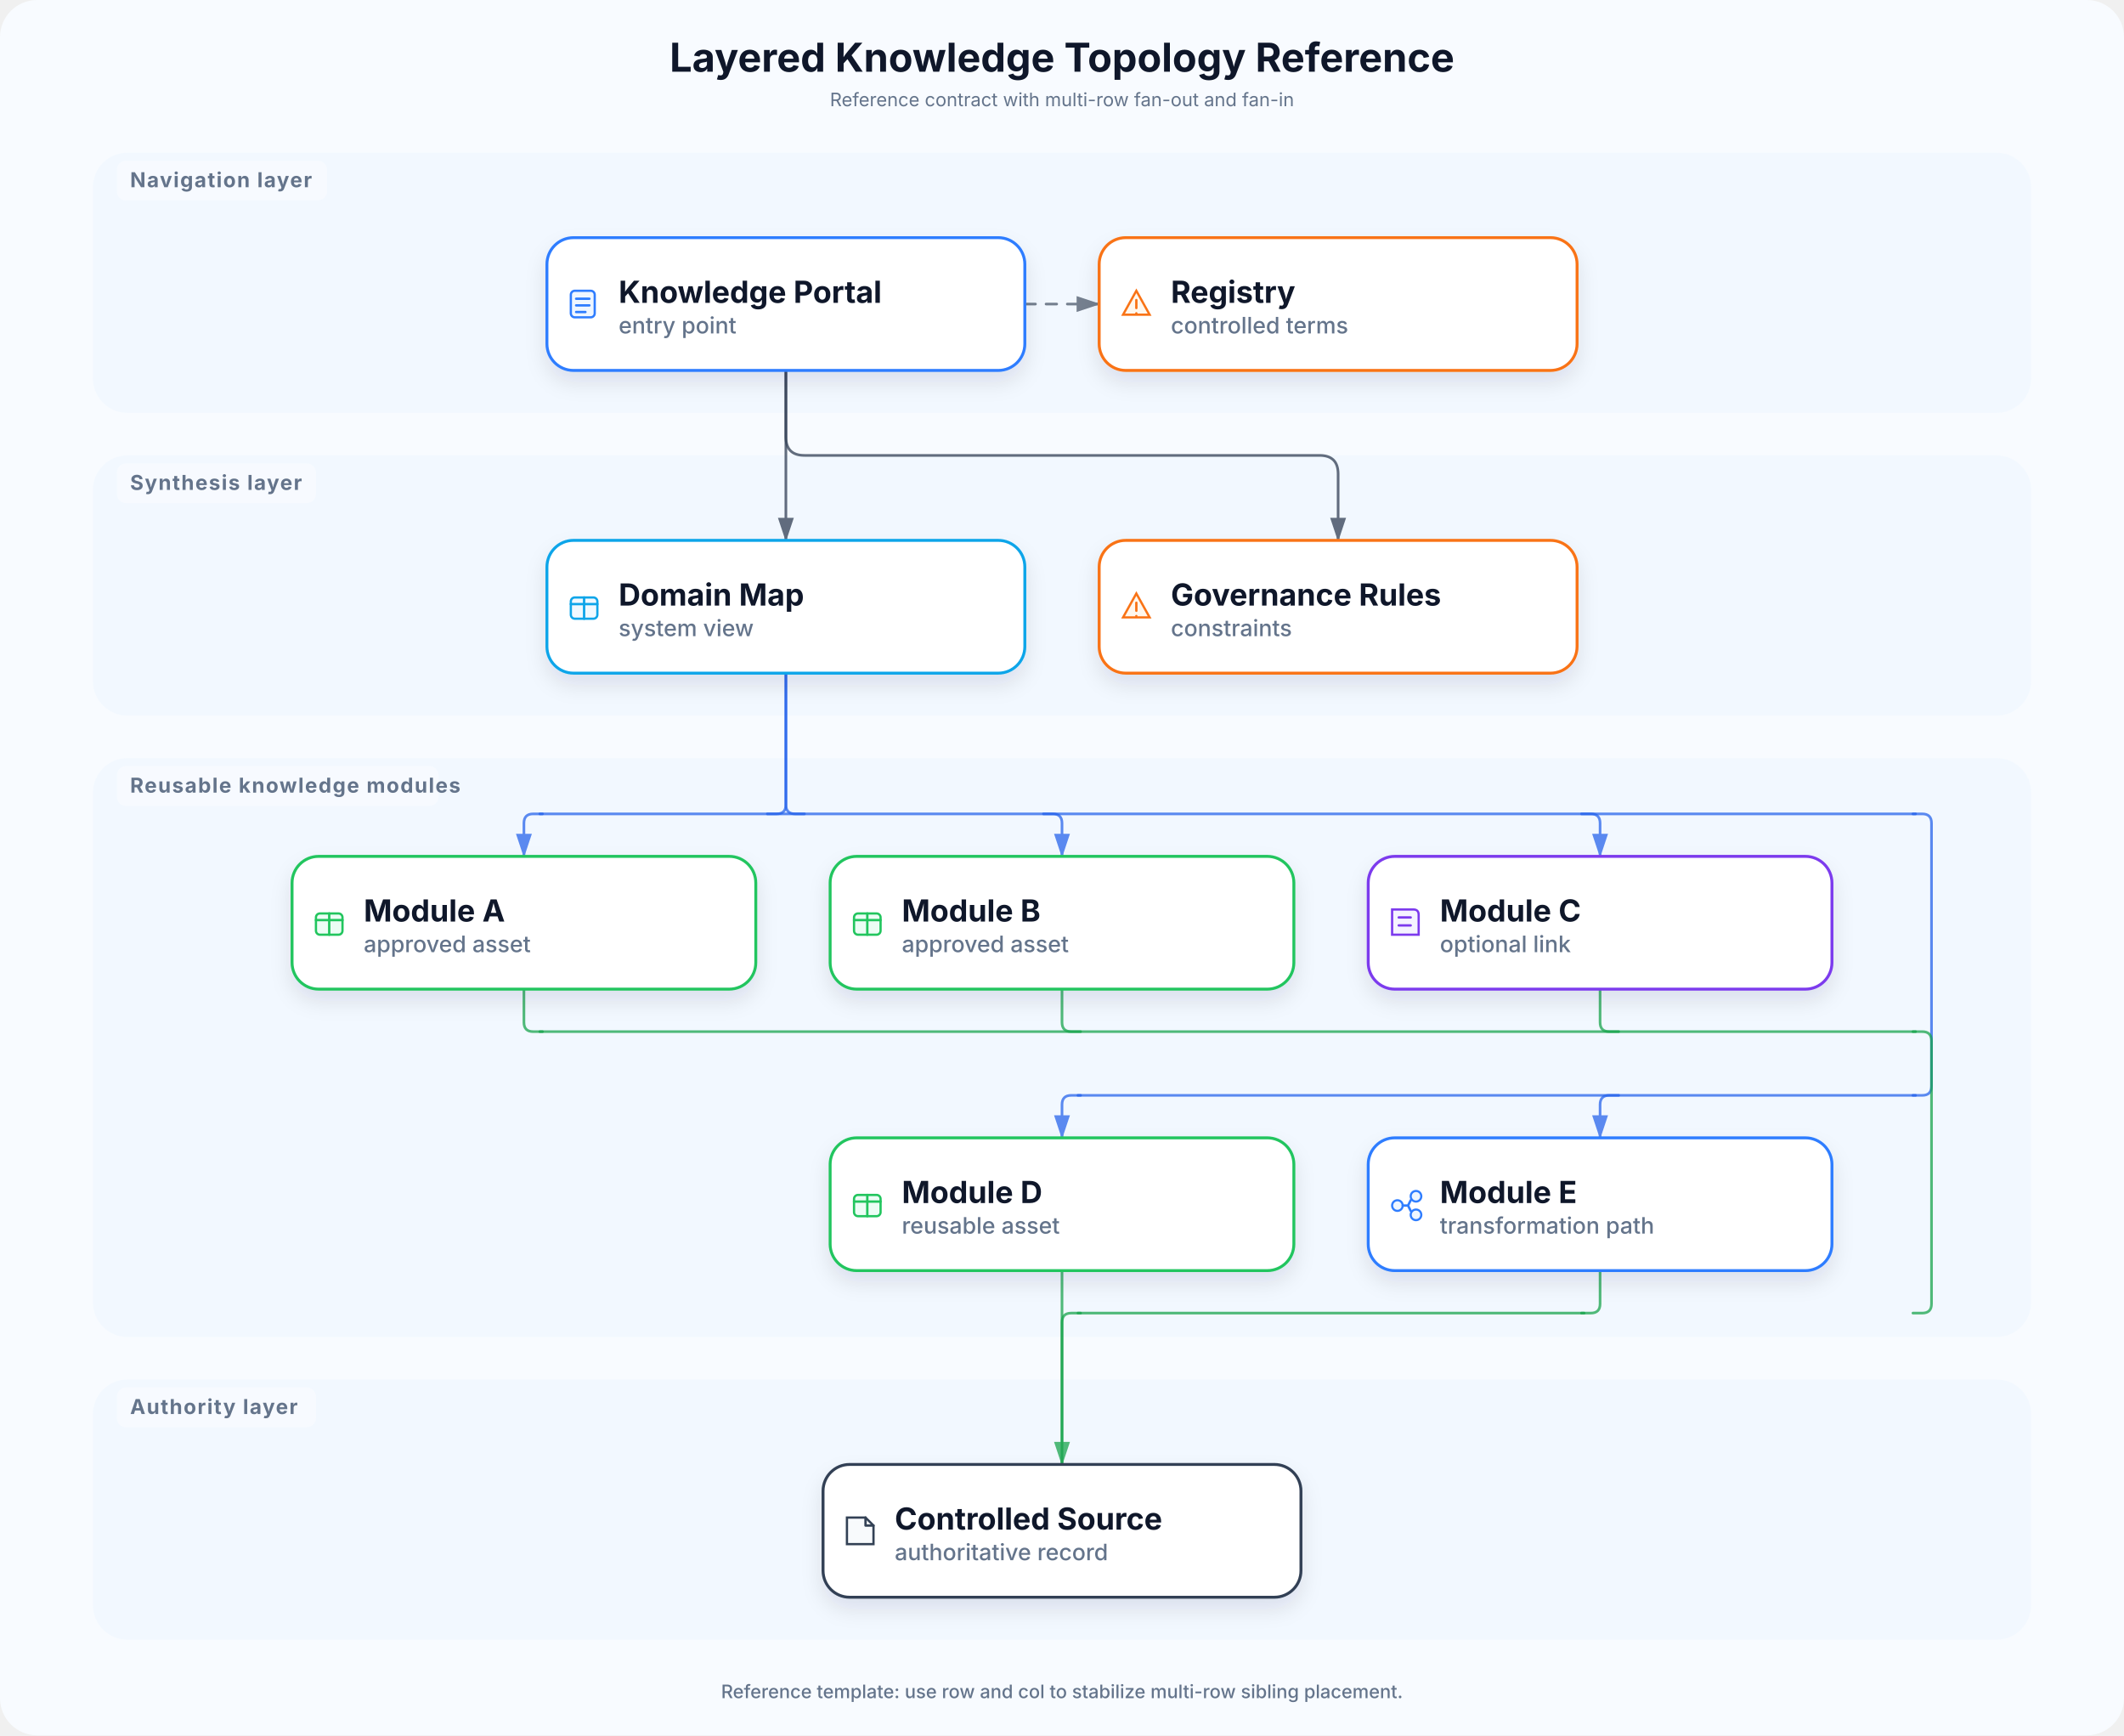
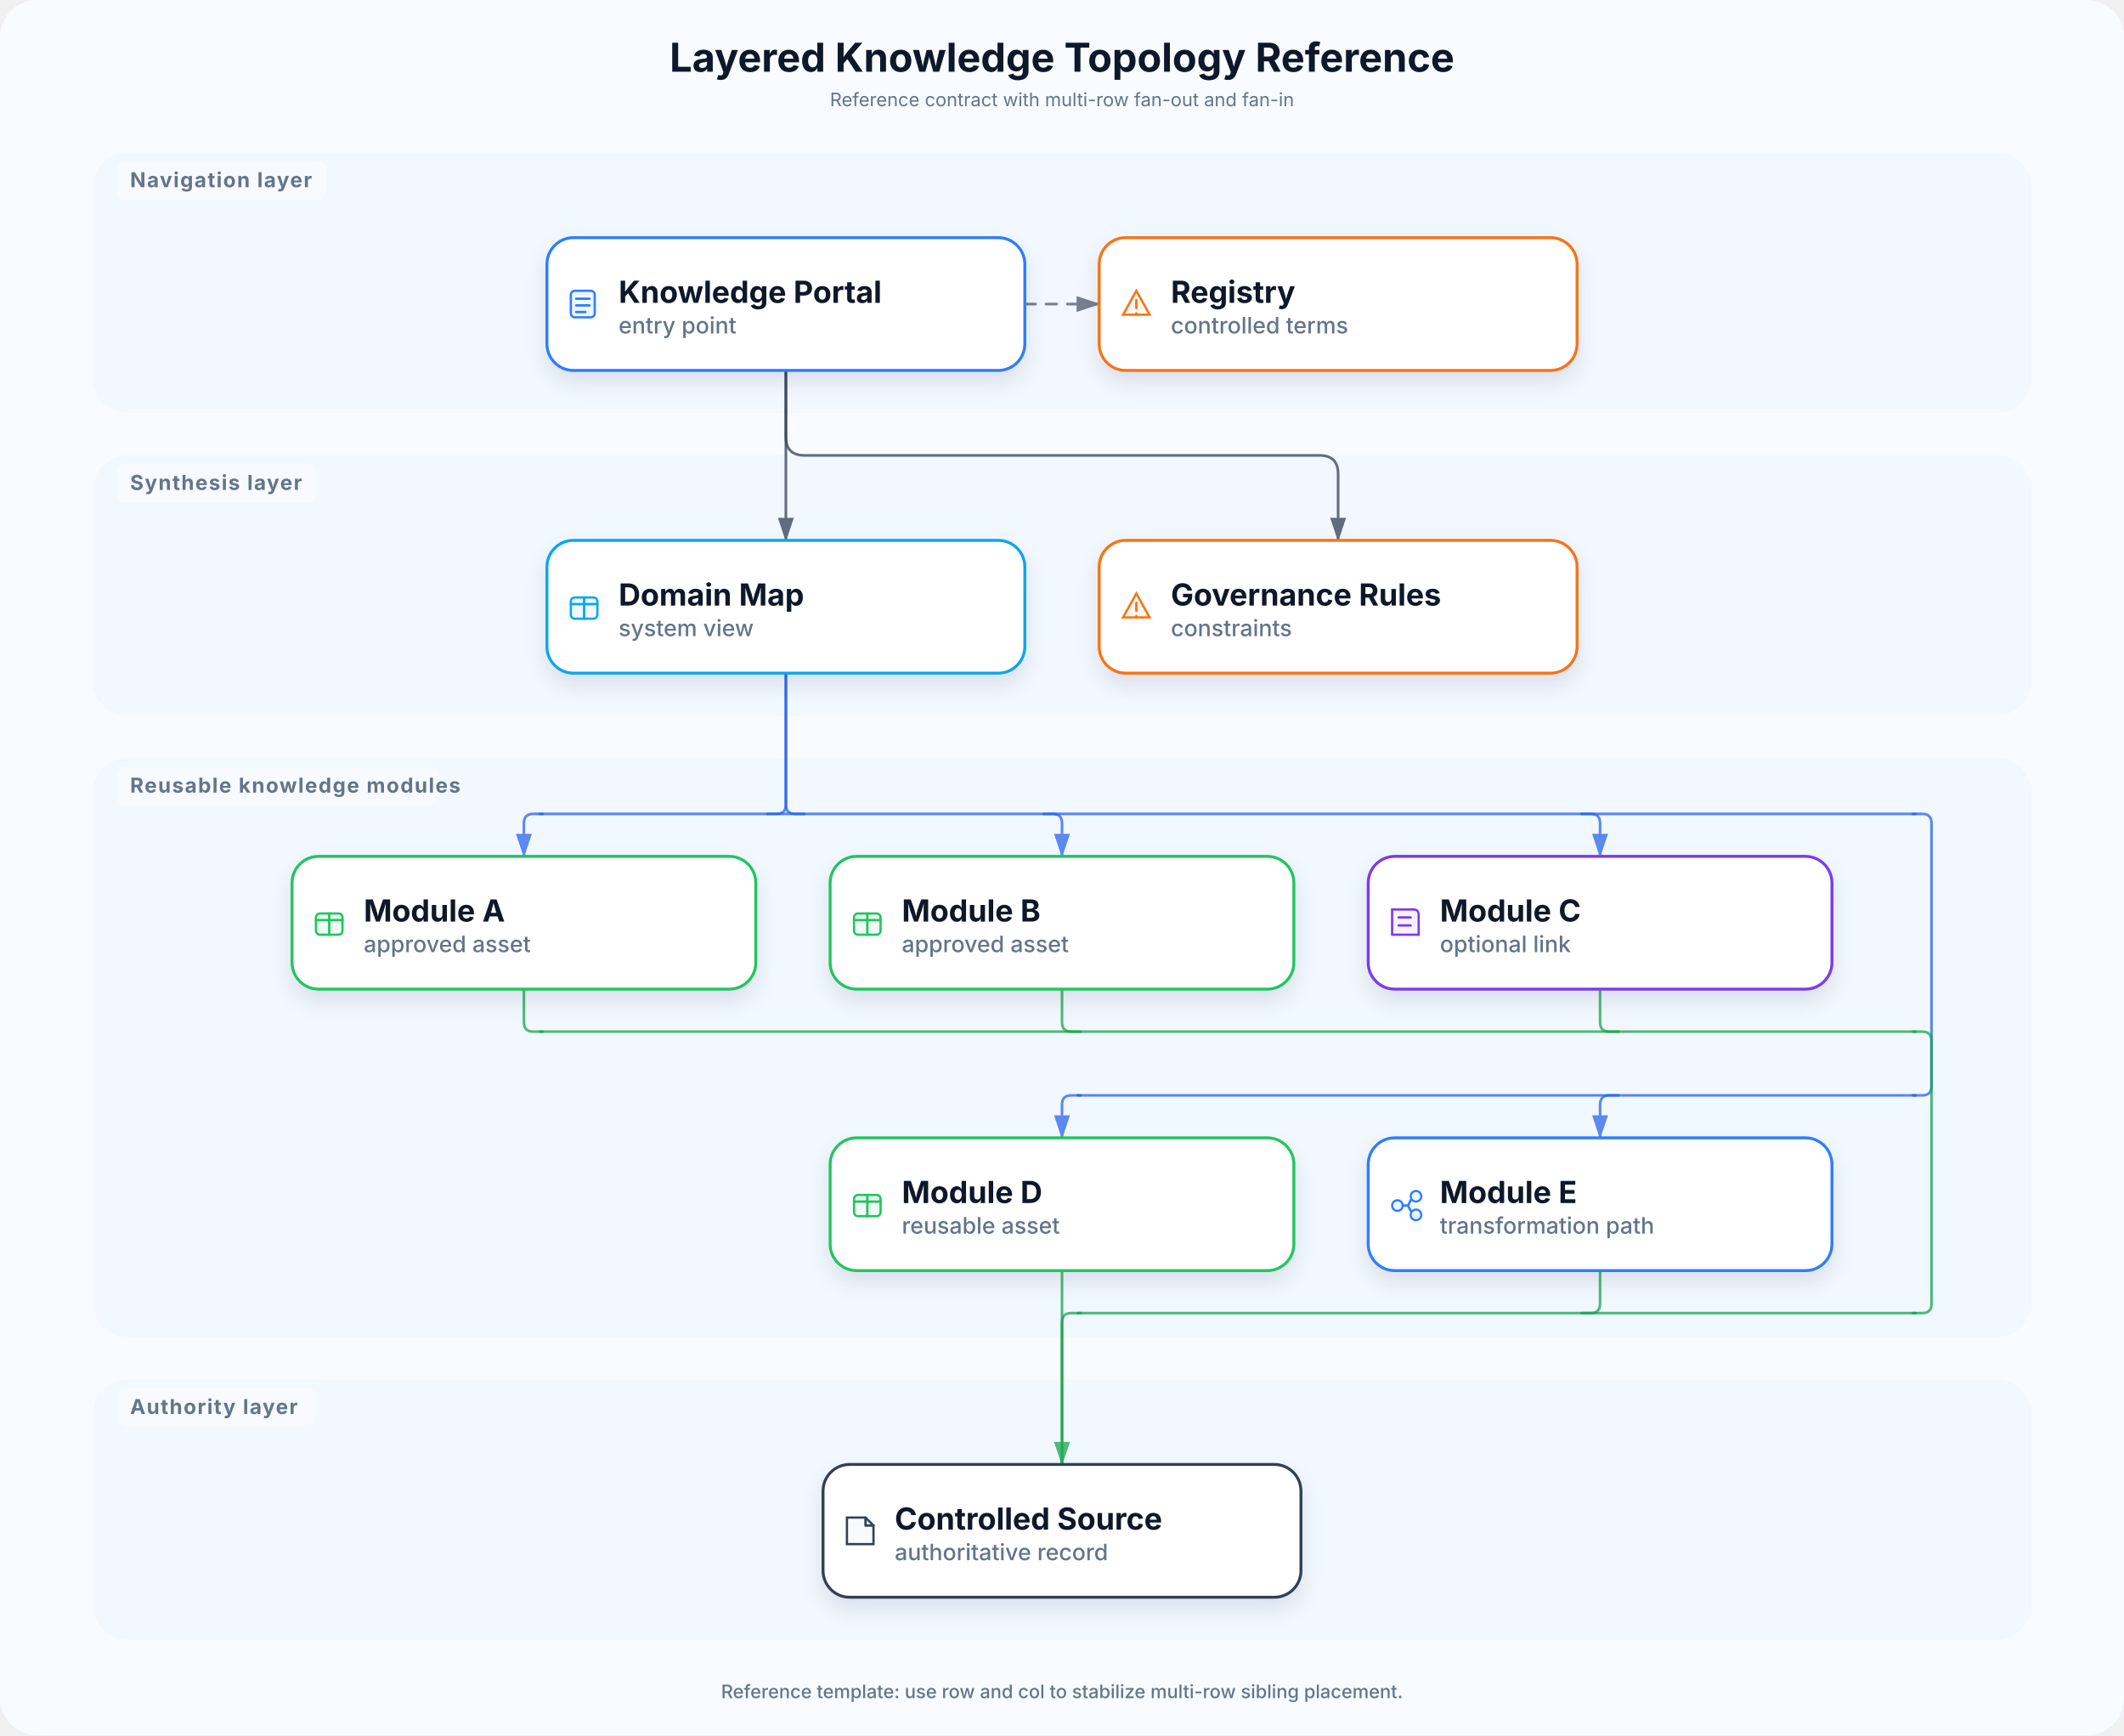
<svg xmlns="http://www.w3.org/2000/svg" width="1600" height="1307" viewBox="0 0 1600 1307" role="img" aria-label="Layered Knowledge Topology Reference" data-style="modern-tech" data-diagram-type="layered_knowledge_topology">
  <defs>
    <filter id="shadow" x="-20%" y="-30%" width="140%" height="170%">
      <feDropShadow dx="0" dy="8" stdDeviation="8" flood-color="#0F172A" flood-opacity="0.1" />
    </filter>
    <marker id="arrow" markerWidth="10" markerHeight="10" refX="8.5" refY="3" orient="auto" markerUnits="strokeWidth">
      <path d="M0,0 L0,6 L9,3 z" fill="context-stroke" />
    </marker>
    <marker id="arrow-fanout" markerWidth="10" markerHeight="10" refX="8.5" refY="3" orient="auto" markerUnits="strokeWidth">
      <path d="M0,0 L0,6 L9,3 z" fill="context-stroke" />
    </marker>
    <marker id="arrow-fanin" markerWidth="10" markerHeight="10" refX="8.5" refY="3" orient="auto" markerUnits="strokeWidth">
      <path d="M0,0 L0,6 L9,3 z" fill="context-stroke" />
    </marker>
    <style>
    [data-style="modern-tech"] .title{font:700 30px Inter,Segoe UI,Aptos,Arial,sans-serif;fill:#0F172A;letter-spacing:0;text-transform:none}
    [data-style="modern-tech"] .subtitle{font:400 14px Inter,Segoe UI,Aptos,Arial,sans-serif;fill:#64748B}
    [data-style="modern-tech"] .group-label{font:700 15.5px Inter,Segoe UI,Aptos,Arial,sans-serif;fill:#64748B;letter-spacing:.06em;text-transform:uppercase}
    [data-style="modern-tech"] .card-title{font:700 18px Inter,Segoe UI,Aptos,Arial,sans-serif;fill:#0F172A}
    [data-style="modern-tech"] .card-sub{font:500 13.5px Inter,Segoe UI,Aptos,Arial,sans-serif;fill:#64748B}
    [data-style="modern-tech"] .edge{fill:none;stroke:#334155;stroke-width:2;stroke-linecap:round;stroke-linejoin:round;opacity:0.76}
    [data-style="modern-tech"] .fanout{stroke:#2563EB;opacity:0.74}
    [data-style="modern-tech"] .fanin{stroke:#16A34A;opacity:0.74}
    [data-style="modern-tech"] .route-shared{marker-end:none}
    [data-style="modern-tech"] .edge-dashed{stroke-dasharray:8 8;opacity:0.66}
    [data-style="modern-tech"] .note{font:500 14px Inter,Segoe UI,Aptos,Arial,sans-serif;fill:#64748B}
    [data-style="modern-tech"] .mono{font-family:Inter,Segoe UI,Aptos,Arial,sans-serif}
    [data-style="modern-tech"] .table-header{font:700 15.5px Inter,Segoe UI,Aptos,Arial,sans-serif;fill:#0F172A;letter-spacing:.06em;text-transform:uppercase}
    [data-style="modern-tech"] .table-cell{font:500 17px Inter,Segoe UI,Aptos,Arial,sans-serif;fill:#0F172A}
    [data-style="modern-tech"] .table-cell-secondary{font:500 17px Inter,Segoe UI,Aptos,Arial,sans-serif;fill:#64748B}
    [data-style="modern-tech"] .info-panel-title{font:700 15.5px Inter,Segoe UI,Aptos,Arial,sans-serif;fill:#0F172A;letter-spacing:.06em;text-transform:uppercase}
    [data-style="modern-tech"] .info-panel-item{font:500 14px Inter,Segoe UI,Aptos,Arial,sans-serif;fill:#64748B}
    [data-style="modern-tech"] .tree-level-label{font:700 15.5px Inter,Segoe UI,Aptos,Arial,sans-serif;fill:#64748B;letter-spacing:.06em;text-transform:uppercase}
    [data-style="modern-tech"] .hub-label{font:700 15.5px Inter,Segoe UI,Aptos,Arial,sans-serif;fill:#64748B;letter-spacing:.06em;text-transform:uppercase}
    [data-style="modern-tech"] .icon-line{fill:none;stroke-width:1.8;stroke-linecap:round;stroke-linejoin:round}
  </style>
  </defs>
  <rect x="0" y="0" width="1600" height="1307" rx="28" fill="#F8FBFF" />
  <text x="800.0" y="54" text-anchor="middle" class="title">Layered Knowledge Topology Reference</text>
  <text x="800.0" y="80.0" text-anchor="middle" class="subtitle">Reference contract with multi-row fan-out and fan-in</text>
  <rect x="70" y="115" width="1460" height="196" class="group-panel" rx="26" fill="#EEF6FF" fill-opacity="0.58" />
  <rect x="70" y="343" width="1460" height="196" class="group-panel" rx="26" fill="#EEF6FF" fill-opacity="0.58" />
  <rect x="70" y="571" width="1460" height="436" class="group-panel" rx="26" fill="#EEF6FF" fill-opacity="0.58" />
  <rect x="70" y="1039" width="1460" height="196" class="group-panel" rx="26" fill="#EEF6FF" fill-opacity="0.58" />
  <path d="M 592.0 507.0 L 592.0 606.0 Q 592.0 613.0 585.0 613.0 L 578.0 613.0" class="edge fanout route-shared branch" />
  <path d="M 592.0 507.0 L 592.0 606.0 Q 592.0 613.0 599.0 613.0 L 606.0 613.0" class="edge fanout route-shared branch" />
  <path d="M 1441.0 613.0 L 1448.0 613.0 Q 1455.0 613.0 1455.0 620.0 L 1455.0 818.0 Q 1455.0 825.0 1448.0 825.0 L 1441.0 825.0" class="edge fanout route-shared trunk" />
  <path d="M 406.67 613.0 L 1443.0 613.0" class="edge fanout route-shared bus" />
  <path d="M 408.67 613.0 L 401.67 613.0 Q 394.67 613.0 394.67 620.0 L 394.67 645.0" class="edge fanout terminal" marker-end="url(#arrow-fanout)" />
  <path d="M 786.0 613.0 L 793.0 613.0 Q 800.0 613.0 800.0 620.0 L 800.0 645.0" class="edge fanout terminal" marker-end="url(#arrow-fanout)" />
  <path d="M 1191.33 613.0 L 1198.33 613.0 Q 1205.33 613.0 1205.33 620.0 L 1205.33 645.0" class="edge fanout terminal" marker-end="url(#arrow-fanout)" />
  <path d="M 812.0 825.0 L 1443.0 825.0" class="edge fanout route-shared bus" />
  <path d="M 814.0 825.0 L 807.0 825.0 Q 800.0 825.0 800.0 832.0 L 800.0 857.0" class="edge fanout terminal" marker-end="url(#arrow-fanout)" />
  <path d="M 1219.33 825.0 L 1212.33 825.0 Q 1205.33 825.0 1205.33 832.0 L 1205.33 857.0" class="edge fanout terminal" marker-end="url(#arrow-fanout)" />
  <path d="M 1441.0 777.0 L 1448.0 777.0 Q 1455.0 777.0 1455.0 784.0 L 1455.0 982.0 Q 1455.0 989.0 1448.0 989.0 L 1441.0 989.0" class="edge fanin route-shared trunk" />
  <path d="M 394.67 745.0 L 394.67 770.0 Q 394.67 777.0 401.67 777.0 L 408.67 777.0" class="edge fanin route-shared branch" />
  <path d="M 800.0 745.0 L 800.0 770.0 Q 800.0 777.0 807.0 777.0 L 814.0 777.0" class="edge fanin route-shared branch" />
  <path d="M 1205.33 745.0 L 1205.33 770.0 Q 1205.33 777.0 1212.33 777.0 L 1219.33 777.0" class="edge fanin route-shared branch" />
  <path d="M 406.67 777.0 L 1443.0 777.0" class="edge fanin route-shared bus" />
  <path d="M 1205.33 957.0 L 1205.33 982.0 Q 1205.33 989.0 1198.33 989.0 L 1191.33 989.0" class="edge fanin route-shared branch" />
-   <path d="M 812.0 989.0 L 1193.33 989.0" class="edge fanin route-shared bus" />
+   <path d="M 812.0 989.0 L 1443.0 989.0" class="edge fanin route-shared bus" />
  <path d="M 814.0 989.0 L 807.0 989.0 Q 800.0 989.0 800.0 996.0 L 800.0 1103.0" class="edge fanin route-shared merge" />
  <path d="M 800.0 957.0 L 800.0 1103.0" class="edge fanin terminal" marker-end="url(#arrow-fanin)" />
  <path d="M 772.0 229.0 L 828.0 229.0" class="edge edge-dashed" marker-end="url(#arrow)" />
  <path d="M 592.0 279 L 592.0 407" class="edge" marker-end="url(#arrow)" />
  <path d="M 592.0 279 L 592.0 329.0 Q 592.0 343.0 606.0 343.0 L 994.0 343.0 Q 1008.0 343.0 1008.0 357.0 L 1008.0 407" class="edge" marker-end="url(#arrow)" />
  <g class="group-label-wrap">
    <rect x="88" y="121" width="158.4" height="30" rx="7" fill="#F8FBFF" fill-opacity="0.78" />
    <text x="98" y="141" class="group-label">Navigation layer</text>
  </g>
  <g class="group-label-wrap">
    <rect x="88" y="349" width="150.0" height="30" rx="7" fill="#F8FBFF" fill-opacity="0.78" />
    <text x="98" y="369" class="group-label">Synthesis layer</text>
  </g>
  <g class="group-label-wrap">
    <rect x="88" y="577" width="242.4" height="30" rx="7" fill="#F8FBFF" fill-opacity="0.78" />
    <text x="98" y="597" class="group-label">Reusable knowledge modules</text>
  </g>
  <g class="group-label-wrap">
    <rect x="88" y="1045" width="150.0" height="30" rx="7" fill="#F8FBFF" fill-opacity="0.78" />
    <text x="98" y="1065" class="group-label">Authority layer</text>
  </g>
  <g id="node-portal" class="card node-card">
    <rect x="412.0" y="179" width="360" height="100" rx="20" fill="#FFFFFF" stroke="#2F7DFF" stroke-width="2.2" filter="url(#shadow)" />
    <rect x="430.0" y="219.0" width="18" height="20" rx="3" fill="#EFF6FF" stroke="#2F7DFF" stroke-width="1.7" />
    <path d="M434.0,225.0 H444.0 M434.0,230.0 H444.0 M434.0,235.0 H441.0" class="icon-line" stroke="#2F7DFF" />
    <text x="466.0" y="228.099" text-anchor="start" class="card-title" style="font-size:22.9px">Knowledge Portal</text>
    <text x="466.0" y="251.128" text-anchor="start" class="card-sub" style="font-size:17.1px">entry point</text>
  </g>
  <g id="node-registry" class="card node-card">
    <rect x="828.0" y="179" width="360" height="100" rx="20" fill="#FFFFFF" stroke="#F97316" stroke-width="2.2" filter="url(#shadow)" />
    <path d="M856.0,219.0 L866.0,237.0 H846.0 Z" fill="#FFF7ED" stroke="#F97316" stroke-width="1.7" />
    <path d="M856.0,226.0 V232.0 M856.0,236.0 V236.0" class="icon-line" stroke="#F97316" />
    <text x="882.0" y="228.099" text-anchor="start" class="card-title" style="font-size:22.9px">Registry</text>
    <text x="882.0" y="251.128" text-anchor="start" class="card-sub" style="font-size:17.1px">controlled terms</text>
  </g>
  <g id="node-domain_map" class="card node-card">
    <rect x="412.0" y="407" width="360" height="100" rx="20" fill="#FFFFFF" stroke="#0EA5E9" stroke-width="2.2" filter="url(#shadow)" />
    <rect x="430.0" y="450.0" width="20" height="16" rx="3" fill="#F0F9FF" stroke="#0EA5E9" stroke-width="1.7" />
    <path d="M430.0,455.0 H450.0 M440.0,450.0 V466.0" class="icon-line" stroke="#0EA5E9" />
    <text x="466.0" y="456.099" text-anchor="start" class="card-title" style="font-size:22.9px">Domain Map</text>
    <text x="466.0" y="479.128" text-anchor="start" class="card-sub" style="font-size:17.1px">system view</text>
  </g>
  <g id="node-rules" class="card node-card">
    <rect x="828.0" y="407" width="360" height="100" rx="20" fill="#FFFFFF" stroke="#F97316" stroke-width="2.2" filter="url(#shadow)" />
    <path d="M856.0,447.0 L866.0,465.0 H846.0 Z" fill="#FFF7ED" stroke="#F97316" stroke-width="1.7" />
    <path d="M856.0,454.0 V460.0 M856.0,464.0 V464.0" class="icon-line" stroke="#F97316" />
    <text x="882.0" y="456.099" text-anchor="start" class="card-title" style="font-size:22.9px">Governance Rules</text>
    <text x="882.0" y="479.128" text-anchor="start" class="card-sub" style="font-size:17.1px">constraints</text>
  </g>
  <g id="node-module_a" class="card node-card">
    <rect x="220.0" y="645" width="349.333" height="100" rx="20" fill="#FFFFFF" stroke="#22C55E" stroke-width="2.2" filter="url(#shadow)" />
    <rect x="238.0" y="688.0" width="20" height="16" rx="3" fill="#ECFDF5" stroke="#22C55E" stroke-width="1.7" />
    <path d="M238.0,693.0 H258.0 M248.0,688.0 V704.0" class="icon-line" stroke="#22C55E" />
    <text x="274.0" y="694.099" text-anchor="start" class="card-title" style="font-size:22.9px">Module A</text>
    <text x="274.0" y="717.128" text-anchor="start" class="card-sub" style="font-size:17.1px">approved asset</text>
  </g>
  <g id="node-module_b" class="card node-card">
    <rect x="625.333" y="645" width="349.333" height="100" rx="20" fill="#FFFFFF" stroke="#22C55E" stroke-width="2.2" filter="url(#shadow)" />
    <rect x="643.333" y="688.0" width="20" height="16" rx="3" fill="#ECFDF5" stroke="#22C55E" stroke-width="1.7" />
    <path d="M643.333,693.0 H663.333 M653.333,688.0 V704.0" class="icon-line" stroke="#22C55E" />
    <text x="679.333" y="694.099" text-anchor="start" class="card-title" style="font-size:22.9px">Module B</text>
    <text x="679.333" y="717.128" text-anchor="start" class="card-sub" style="font-size:17.1px">approved asset</text>
  </g>
  <g id="node-module_c" class="card node-card">
    <rect x="1030.667" y="645" width="349.333" height="100" rx="20" fill="#FFFFFF" stroke="#7C3AED" stroke-width="2.2" filter="url(#shadow)" />
    <path d="M1048.667,685.0 H1064.667 Q1068.667,685.0 1068.667,689.0 V704.0 H1048.667 Z" fill="#F5F3FF" stroke="#7C3AED" stroke-width="1.7" />
    <path d="M1053.667,691.0 H1062.667 M1053.667,697.0 H1062.667" class="icon-line" stroke="#7C3AED" />
    <text x="1084.667" y="694.099" text-anchor="start" class="card-title" style="font-size:22.9px">Module C</text>
    <text x="1084.667" y="717.128" text-anchor="start" class="card-sub" style="font-size:17.1px">optional link</text>
  </g>
  <g id="node-module_d" class="card node-card">
    <rect x="625.333" y="857" width="349.333" height="100" rx="20" fill="#FFFFFF" stroke="#22C55E" stroke-width="2.2" filter="url(#shadow)" />
    <rect x="643.333" y="900.0" width="20" height="16" rx="3" fill="#ECFDF5" stroke="#22C55E" stroke-width="1.7" />
    <path d="M643.333,905.0 H663.333 M653.333,900.0 V916.0" class="icon-line" stroke="#22C55E" />
    <text x="679.333" y="906.099" text-anchor="start" class="card-title" style="font-size:22.9px">Module D</text>
    <text x="679.333" y="929.128" text-anchor="start" class="card-sub" style="font-size:17.1px">reusable asset</text>
  </g>
  <g id="node-module_e" class="card node-card">
    <rect x="1030.667" y="857" width="349.333" height="100" rx="20" fill="#FFFFFF" stroke="#2F7DFF" stroke-width="2.2" filter="url(#shadow)" />
    <circle cx="1052.667" cy="908.0" r="4" fill="#EFF6FF" stroke="#2F7DFF" stroke-width="1.6" />
    <circle cx="1066.667" cy="901.0" r="4" fill="#EFF6FF" stroke="#2F7DFF" stroke-width="1.6" />
    <circle cx="1066.667" cy="915.0" r="4" fill="#EFF6FF" stroke="#2F7DFF" stroke-width="1.6" />
    <path d="M1056.667,908.0 H1060.667 M1062.667,904.0 L1060.667,908.0 L1062.667,912.0" class="icon-line" stroke="#2F7DFF" />
    <text x="1084.667" y="906.099" text-anchor="start" class="card-title" style="font-size:22.9px">Module E</text>
    <text x="1084.667" y="929.128" text-anchor="start" class="card-sub" style="font-size:17.1px">transformation path</text>
  </g>
  <g id="node-source_doc" class="card node-card">
    <rect x="620.0" y="1103" width="360" height="100" rx="20" fill="#FFFFFF" stroke="#334155" stroke-width="2.2" filter="url(#shadow)" />
    <path d="M638.0,1143.0 H652.0 L658.0,1149.0 V1163.0 H638.0 Z" fill="#F8FAFC" stroke="#334155" stroke-width="1.7" />
    <path d="M652.0,1143.0 V1149.0 H658.0" class="icon-line" stroke="#334155" />
    <text x="674.0" y="1152.099" text-anchor="start" class="card-title" style="font-size:22.9px">Controlled Source</text>
    <text x="674.0" y="1175.128" text-anchor="start" class="card-sub" style="font-size:17.1px">authoritative record</text>
  </g>
  <text x="800.0" y="1279" text-anchor="middle" class="note">Reference template: use row and col to stabilize multi-row sibling placement.</text>
</svg>
